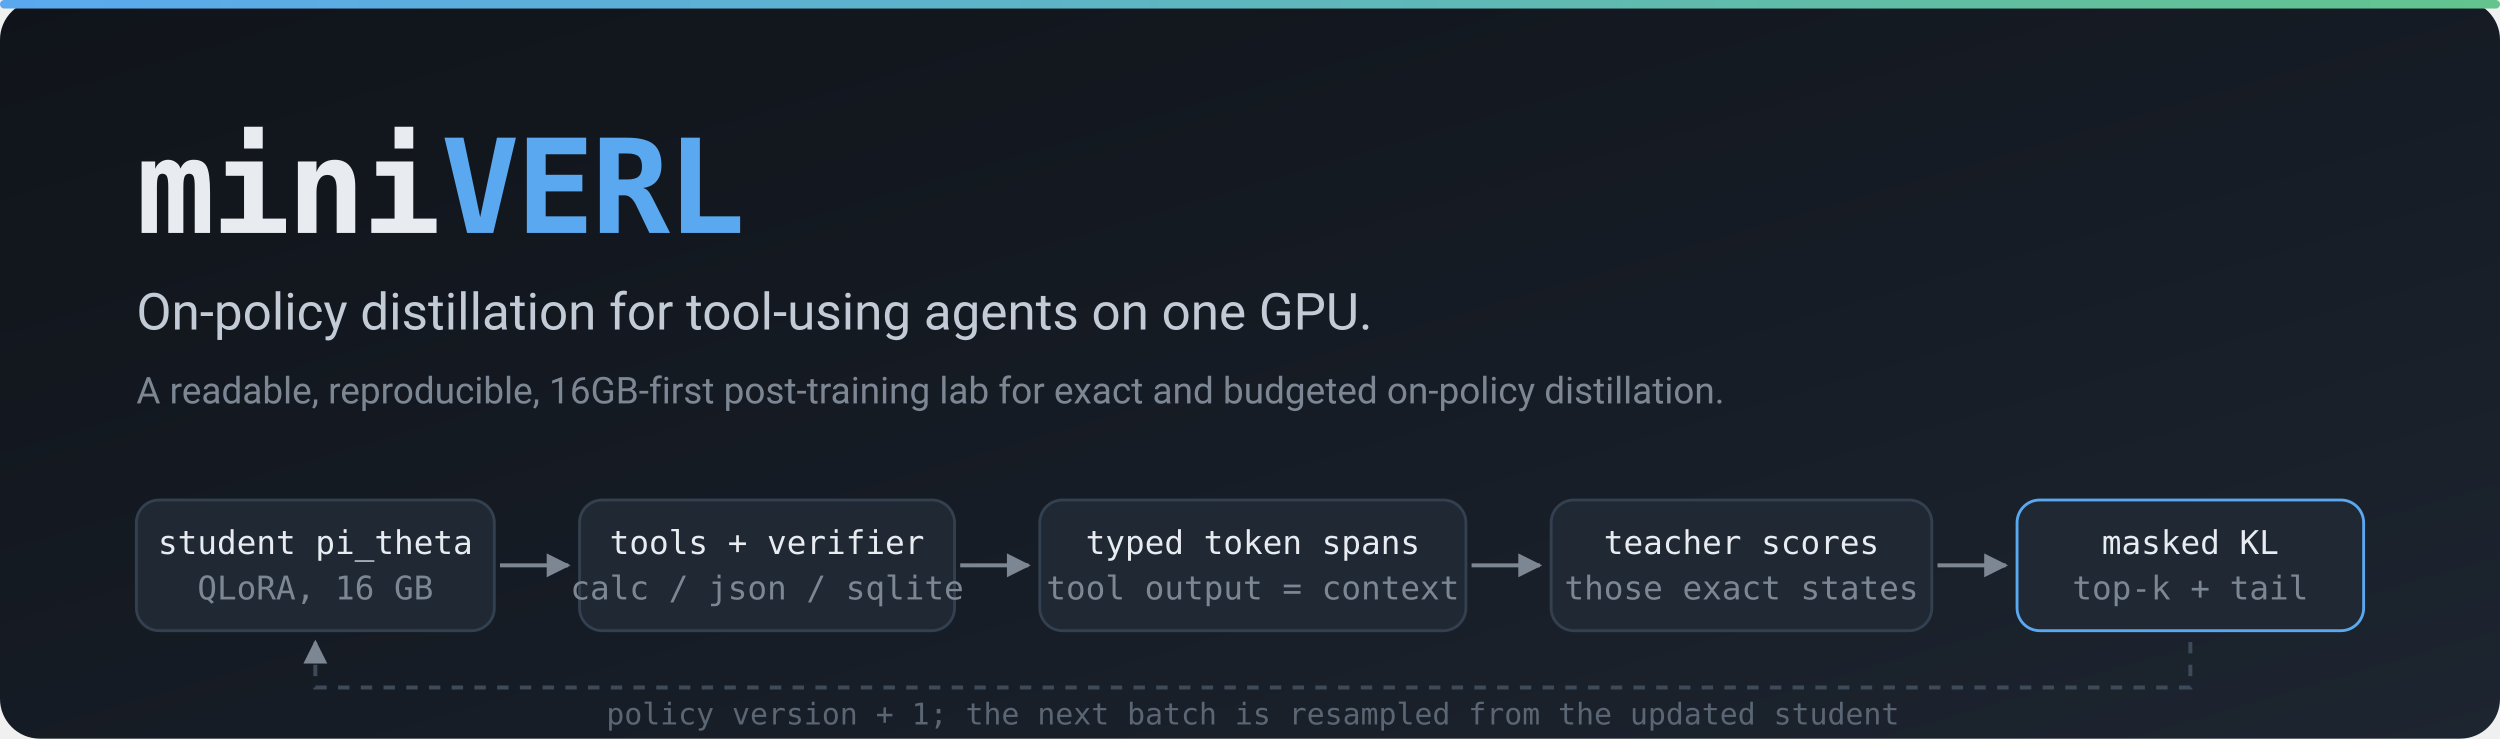
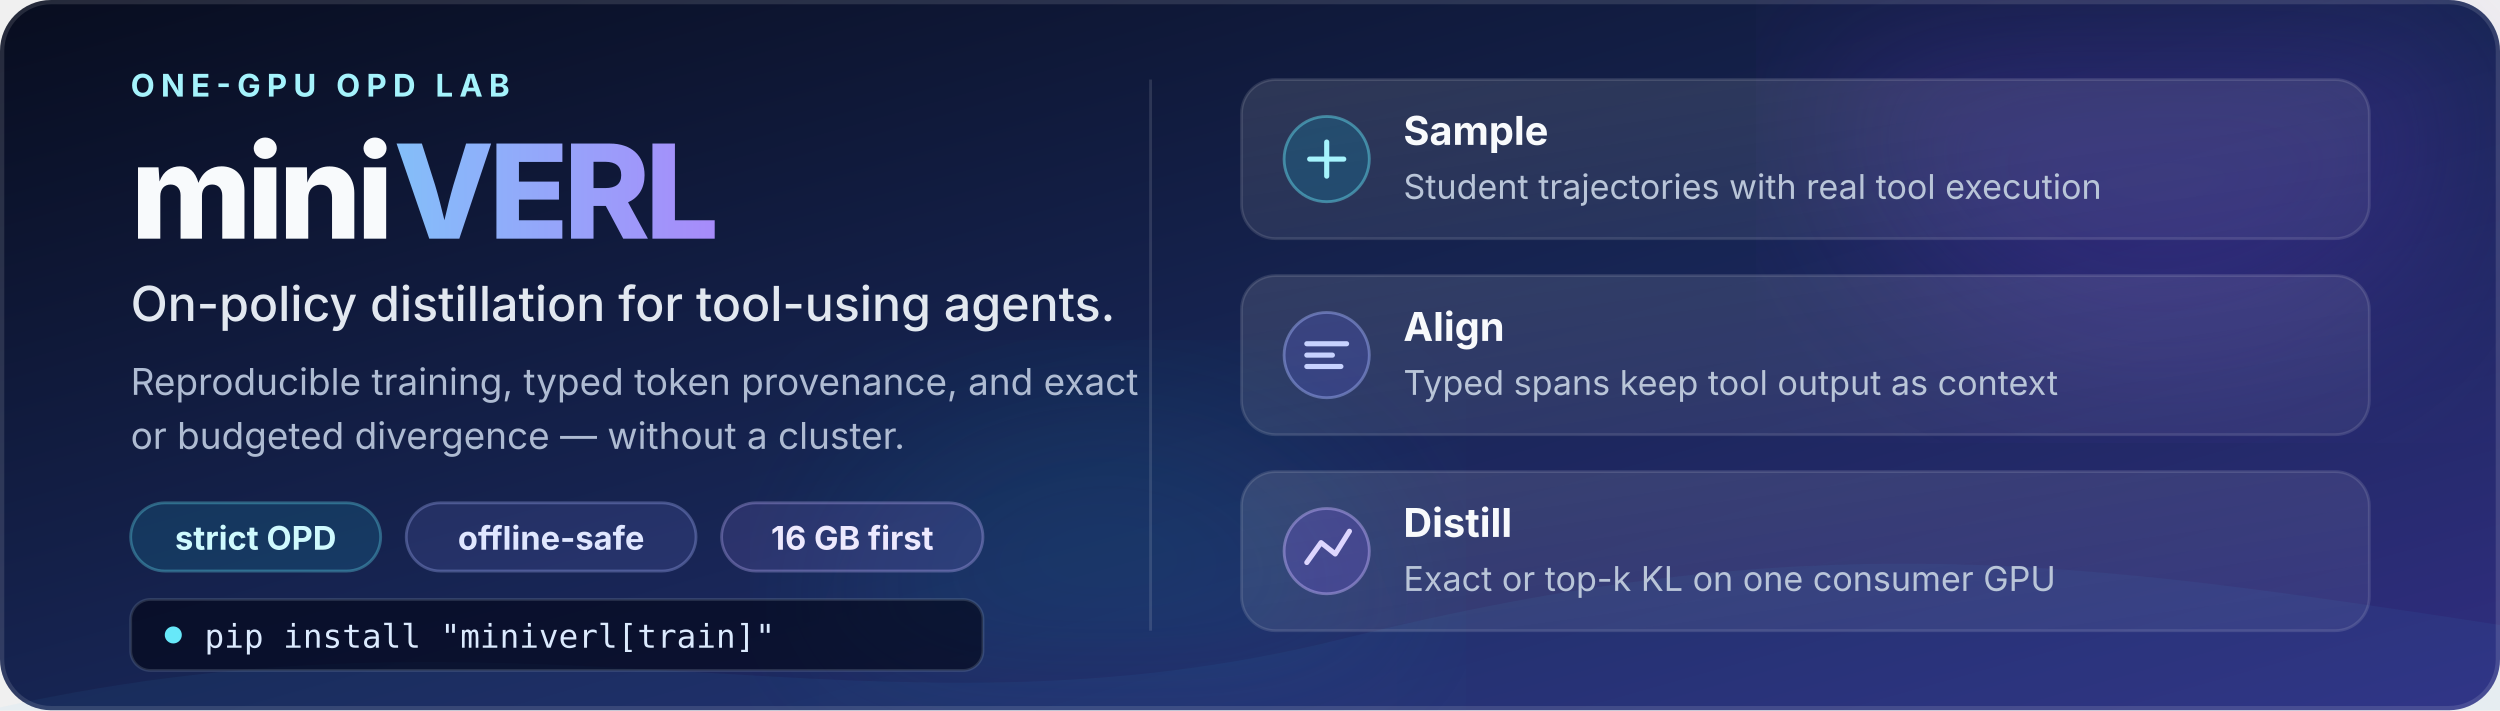
- <svg xmlns="http://www.w3.org/2000/svg" viewBox="0 0 880 260" width="880" height="260" role="img" aria-label="miniVERL - on-policy distillation for tool-using agents on one GPU">
+ <svg xmlns="http://www.w3.org/2000/svg" viewBox="0 0 880 250" width="880" height="250" role="img" aria-labelledby="banner-title banner-desc">
  <defs>
    <linearGradient id="bg" x1="0" y1="0" x2="1" y2="1">
-       <stop offset="0%" stop-color="#10141a" />
-       <stop offset="55%" stop-color="#161c25" />
-       <stop offset="100%" stop-color="#1d2530" />
+       <stop offset="0%" stop-color="#080d1f" />
+       <stop offset="52%" stop-color="#172554" />
+       <stop offset="100%" stop-color="#312e81" />
    </linearGradient>
-     <linearGradient id="accent" x1="0" y1="0" x2="1" y2="0">
-       <stop offset="0%" stop-color="#5aa9f0" />
-       <stop offset="100%" stop-color="#63c48d" />
+     <linearGradient id="brand" x1="0" y1="0" x2="1" y2="0">
+       <stop offset="0%" stop-color="#67e8f9" />
+       <stop offset="100%" stop-color="#a78bfa" />
    </linearGradient>
-     <marker id="arrow" viewBox="0 0 10 10" refX="9" refY="5" markerWidth="6" markerHeight="6" orient="auto-start-reverse">
-       <path d="M 0 0 L 10 5 L 0 10 z" fill="#7d8794" />
-     </marker>
+     <linearGradient id="card" x1="0" y1="0" x2="1" y2="1">
+       <stop offset="0%" stop-color="#ffffff" stop-opacity=".12" />
+       <stop offset="100%" stop-color="#ffffff" stop-opacity=".055" />
+     </linearGradient>
+     <filter id="blur">
+       <feGaussianBlur stdDeviation="34" />
+     </filter>
  </defs>
-   <rect width="880" height="260" rx="14" fill="url(#bg)" />
-   <rect x="0" y="0" width="880" height="3" rx="1.5" fill="url(#accent)" />
-   <text x="48" y="82" font-family="ui-monospace, SFMono-Regular, Menlo, Consolas, monospace" font-size="46" font-weight="700" letter-spacing="-1.2" fill="#e8ecf1">mini<tspan fill="#5aa9f0">VERL</tspan>
-   </text>
-   <text x="48" y="116" font-family="system-ui, -apple-system, Segoe UI, Roboto, sans-serif" font-size="18" fill="#c3cbd6">On-policy distillation for tool-using agents on one GPU.</text>
-   <text x="48" y="142" font-family="system-ui, -apple-system, Segoe UI, Roboto, sans-serif" font-size="13" fill="#7d8794">A readable, reproducible, 16GB-first post-training lab for
-         exact and budgeted on-policy distillation.</text>
-   <g font-family="ui-monospace, SFMono-Regular, Menlo, Consolas, monospace" font-size="11.5">
-     <rect x="48" y="176" width="126" height="46" rx="8" fill="#1f2833" stroke="#33404f" />
-     <text x="111" y="195" text-anchor="middle" fill="#e8ecf1">student pi_theta</text>
-     <text x="111" y="211" text-anchor="middle" fill="#7d8794">QLoRA, 16 GB</text>
-     <rect x="204" y="176" width="132" height="46" rx="8" fill="#1f2833" stroke="#33404f" />
-     <text x="270" y="195" text-anchor="middle" fill="#e8ecf1">tools + verifier</text>
-     <text x="270" y="211" text-anchor="middle" fill="#7d8794">calc / json / sqlite</text>
-     <rect x="366" y="176" width="150" height="46" rx="8" fill="#1f2833" stroke="#33404f" />
-     <text x="441" y="195" text-anchor="middle" fill="#e8ecf1">typed token spans</text>
-     <text x="441" y="211" text-anchor="middle" fill="#7d8794">tool output = context</text>
-     <rect x="546" y="176" width="134" height="46" rx="8" fill="#1f2833" stroke="#33404f" />
-     <text x="613" y="195" text-anchor="middle" fill="#e8ecf1">teacher scores</text>
-     <text x="613" y="211" text-anchor="middle" fill="#7d8794">those exact states</text>
-     <rect x="710" y="176" width="122" height="46" rx="8" fill="#1f2833" stroke="#5aa9f0" />
-     <text x="771" y="195" text-anchor="middle" fill="#e8ecf1">masked KL</text>
-     <text x="771" y="211" text-anchor="middle" fill="#7d8794">top-k + tail</text>
-     <line x1="176" y1="199" x2="200" y2="199" stroke="#7d8794" stroke-width="1.4" marker-end="url(#arrow)" />
-     <line x1="338" y1="199" x2="362" y2="199" stroke="#7d8794" stroke-width="1.4" marker-end="url(#arrow)" />
-     <line x1="518" y1="199" x2="542" y2="199" stroke="#7d8794" stroke-width="1.4" marker-end="url(#arrow)" />
-     <line x1="682" y1="199" x2="706" y2="199" stroke="#7d8794" stroke-width="1.4" marker-end="url(#arrow)" />
-     <path d="M 771 226 L 771 242 L 111 242 L 111 226" fill="none" stroke="#3d4a5a" stroke-width="1.4" stroke-dasharray="4 4" marker-end="url(#arrow)" />
-     <text x="441" y="255" text-anchor="middle" fill="#5b6674" font-size="10.5">policy version + 1;
-       the next batch is resampled from the updated student</text>
+   <rect width="880" height="250" rx="18" fill="url(#bg)" />
+   <circle cx="760" cy="14" r="118" fill="#7c3aed" opacity=".20" filter="url(#blur)" />
+   <circle cx="390" cy="246" r="105" fill="#0891b2" opacity=".16" filter="url(#blur)" />
+   <path d="M0 249 C190 207 307 266 472 225 S730 197 880 220 V250 H0Z" fill="#38bdf8" opacity=".055" />
+   <rect x=".75" y=".75" width="878.5" height="248.5" rx="17.25" fill="none" stroke="#ffffff" stroke-opacity=".12" stroke-width="1.5" />
+   <g font-family="Inter, ui-sans-serif, system-ui, -apple-system, Segoe UI, sans-serif">
+     <text x="46" y="34" font-size="11" font-weight="700" letter-spacing="2.2" fill="#a5f3fc">
+       ONE-GPU OPD LAB
+     </text>
+     <text x="46" y="84" font-size="46" font-weight="780" letter-spacing="-1.8" fill="#f8fafc">
+       mini<tspan fill="url(#brand)">VERL</tspan>
+     </text>
+     <text x="46" y="113" font-size="17" font-weight="550" fill="#e2e8f0">
+       On-policy distillation for tool-using agents.
+     </text>
+     <text x="46" y="139" font-size="13" fill="#aebbd2">
+       Reproducible training, typed token provenance, and exact
+     </text>
+     <text x="46" y="158" font-size="13" fill="#aebbd2">
+       or budgeted divergence — without a cluster.
+     </text>
+     <g font-size="11.5" font-weight="650">
+       <rect x="46" y="177" width="88" height="24" rx="12" fill="#22d3ee" fill-opacity=".13" stroke="#67e8f9" stroke-opacity=".32" />
+       <text x="90" y="193.5" text-anchor="middle" fill="#cffafe">strict OPD</text>
+       <rect x="143" y="177" width="102" height="24" rx="12" fill="#818cf8" fill-opacity=".14" stroke="#a5b4fc" stroke-opacity=".32" />
+       <text x="194" y="193.5" text-anchor="middle" fill="#e0e7ff">offline-safe</text>
+       <rect x="254" y="177" width="92" height="24" rx="12" fill="#a78bfa" fill-opacity=".14" stroke="#c4b5fd" stroke-opacity=".32" />
+       <text x="300" y="193.5" text-anchor="middle" fill="#ede9fe">16 GB first</text>
+     </g>
+     <rect x="46" y="211" width="300" height="25" rx="7" fill="#020617" fill-opacity=".64" stroke="#94a3b8" stroke-opacity=".22" />
+     <circle cx="61" cy="223.5" r="3" fill="#67e8f9" />
+     <text x="72" y="228" font-family="ui-monospace, SFMono-Regular, Menlo, Consolas, monospace" font-size="11.5" fill="#dbeafe">pip install "miniverl[train]"</text>
+     <line x1="405" y1="28" x2="405" y2="222" stroke="#ffffff" stroke-opacity=".12" />
+     <g>
+       <rect x="437" y="28" width="397" height="56" rx="12" fill="url(#card)" stroke="#ffffff" stroke-opacity=".12" />
+       <circle cx="467" cy="56" r="15" fill="#06b6d4" fill-opacity=".18" stroke="#67e8f9" stroke-opacity=".44" />
+       <path d="M461 56h12M467 50v12" stroke="#a5f3fc" stroke-width="1.8" stroke-linecap="round" />
+       <text x="494" y="51" font-size="14" font-weight="700" fill="#f8fafc">Sample</text>
+       <text x="494" y="70" font-size="12" fill="#b9c5d8">Student trajectories with real tool execution</text>
+     </g>
+     <g>
+       <rect x="437" y="97" width="397" height="56" rx="12" fill="url(#card)" stroke="#ffffff" stroke-opacity=".12" />
+       <circle cx="467" cy="125" r="15" fill="#6366f1" fill-opacity=".20" stroke="#a5b4fc" stroke-opacity=".44" />
+       <path d="M460 121h14M460 125h9M460 129h12" stroke="#c7d2fe" stroke-width="1.8" stroke-linecap="round" />
+       <text x="494" y="120" font-size="14" font-weight="700" fill="#f8fafc">Align</text>
+       <text x="494" y="139" font-size="12" fill="#b9c5d8">Typed spans keep tool output as context</text>
+     </g>
+     <g>
+       <rect x="437" y="166" width="397" height="56" rx="12" fill="url(#card)" stroke="#ffffff" stroke-opacity=".12" />
+       <circle cx="467" cy="194" r="15" fill="#8b5cf6" fill-opacity=".20" stroke="#c4b5fd" stroke-opacity=".44" />
+       <path d="M460 198l5-7 5 4 5-8" fill="none" stroke="#ddd6fe" stroke-width="1.8" stroke-linecap="round" stroke-linejoin="round" />
+       <text x="494" y="189" font-size="14" font-weight="700" fill="#f8fafc">Distill</text>
+       <text x="494" y="208" font-size="12" fill="#b9c5d8">Exact or top-k KL on one consumer GPU</text>
+     </g>
  </g>
</svg>
